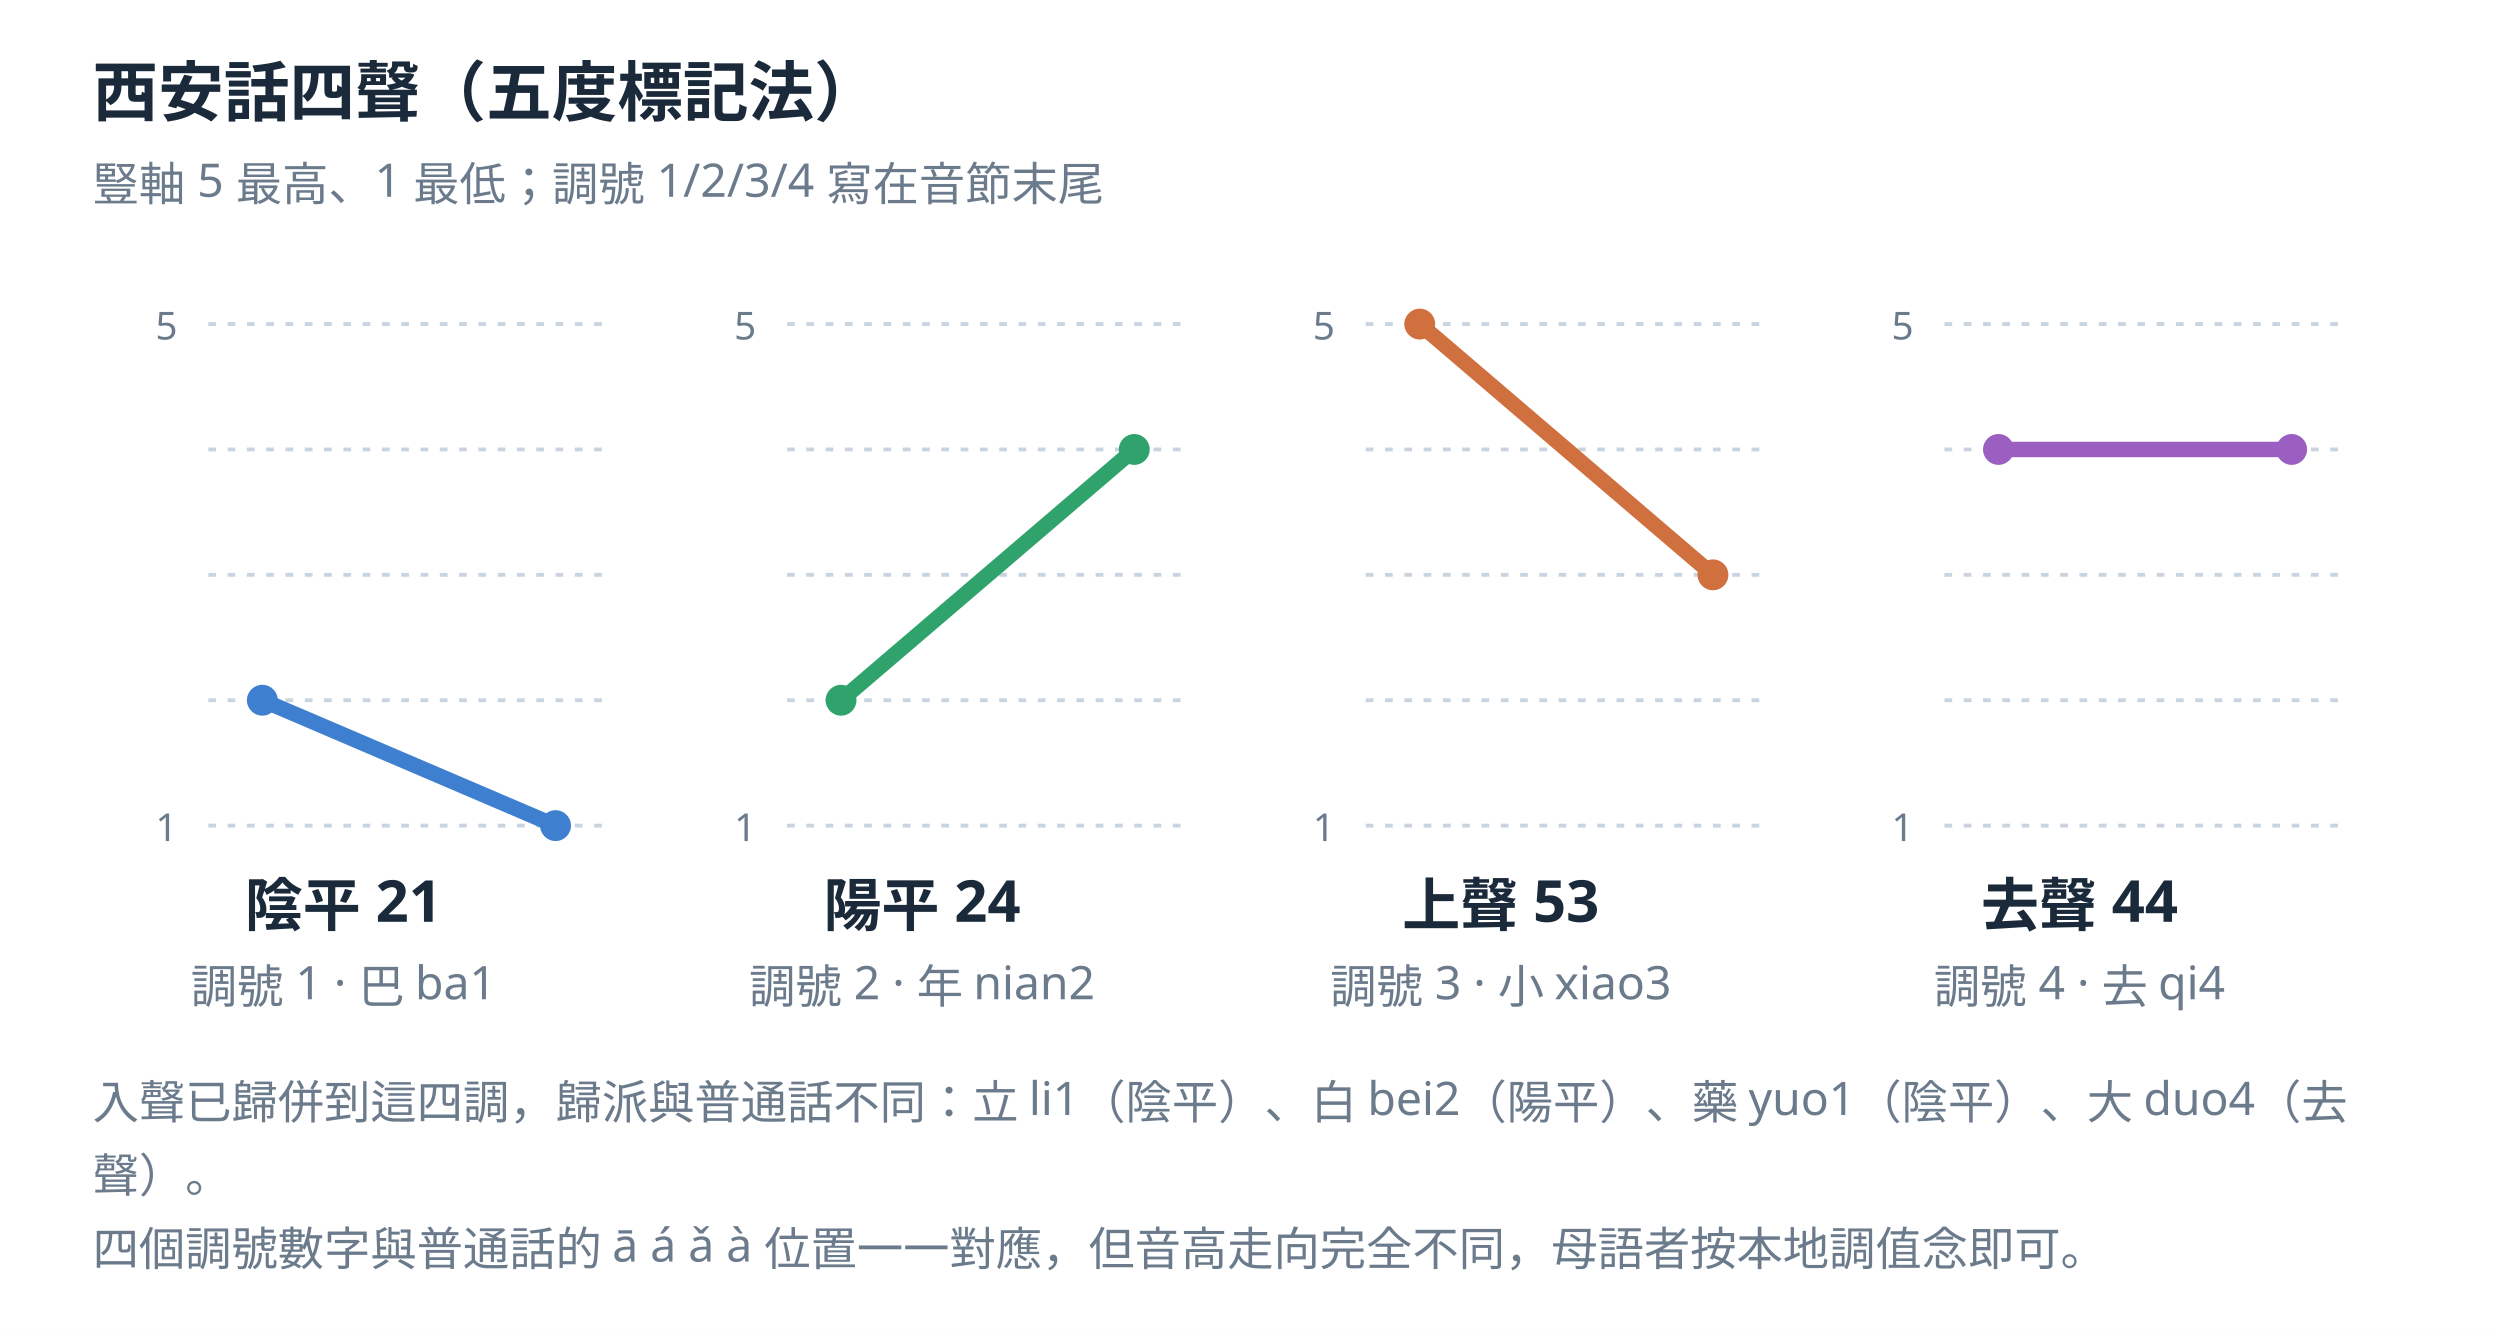
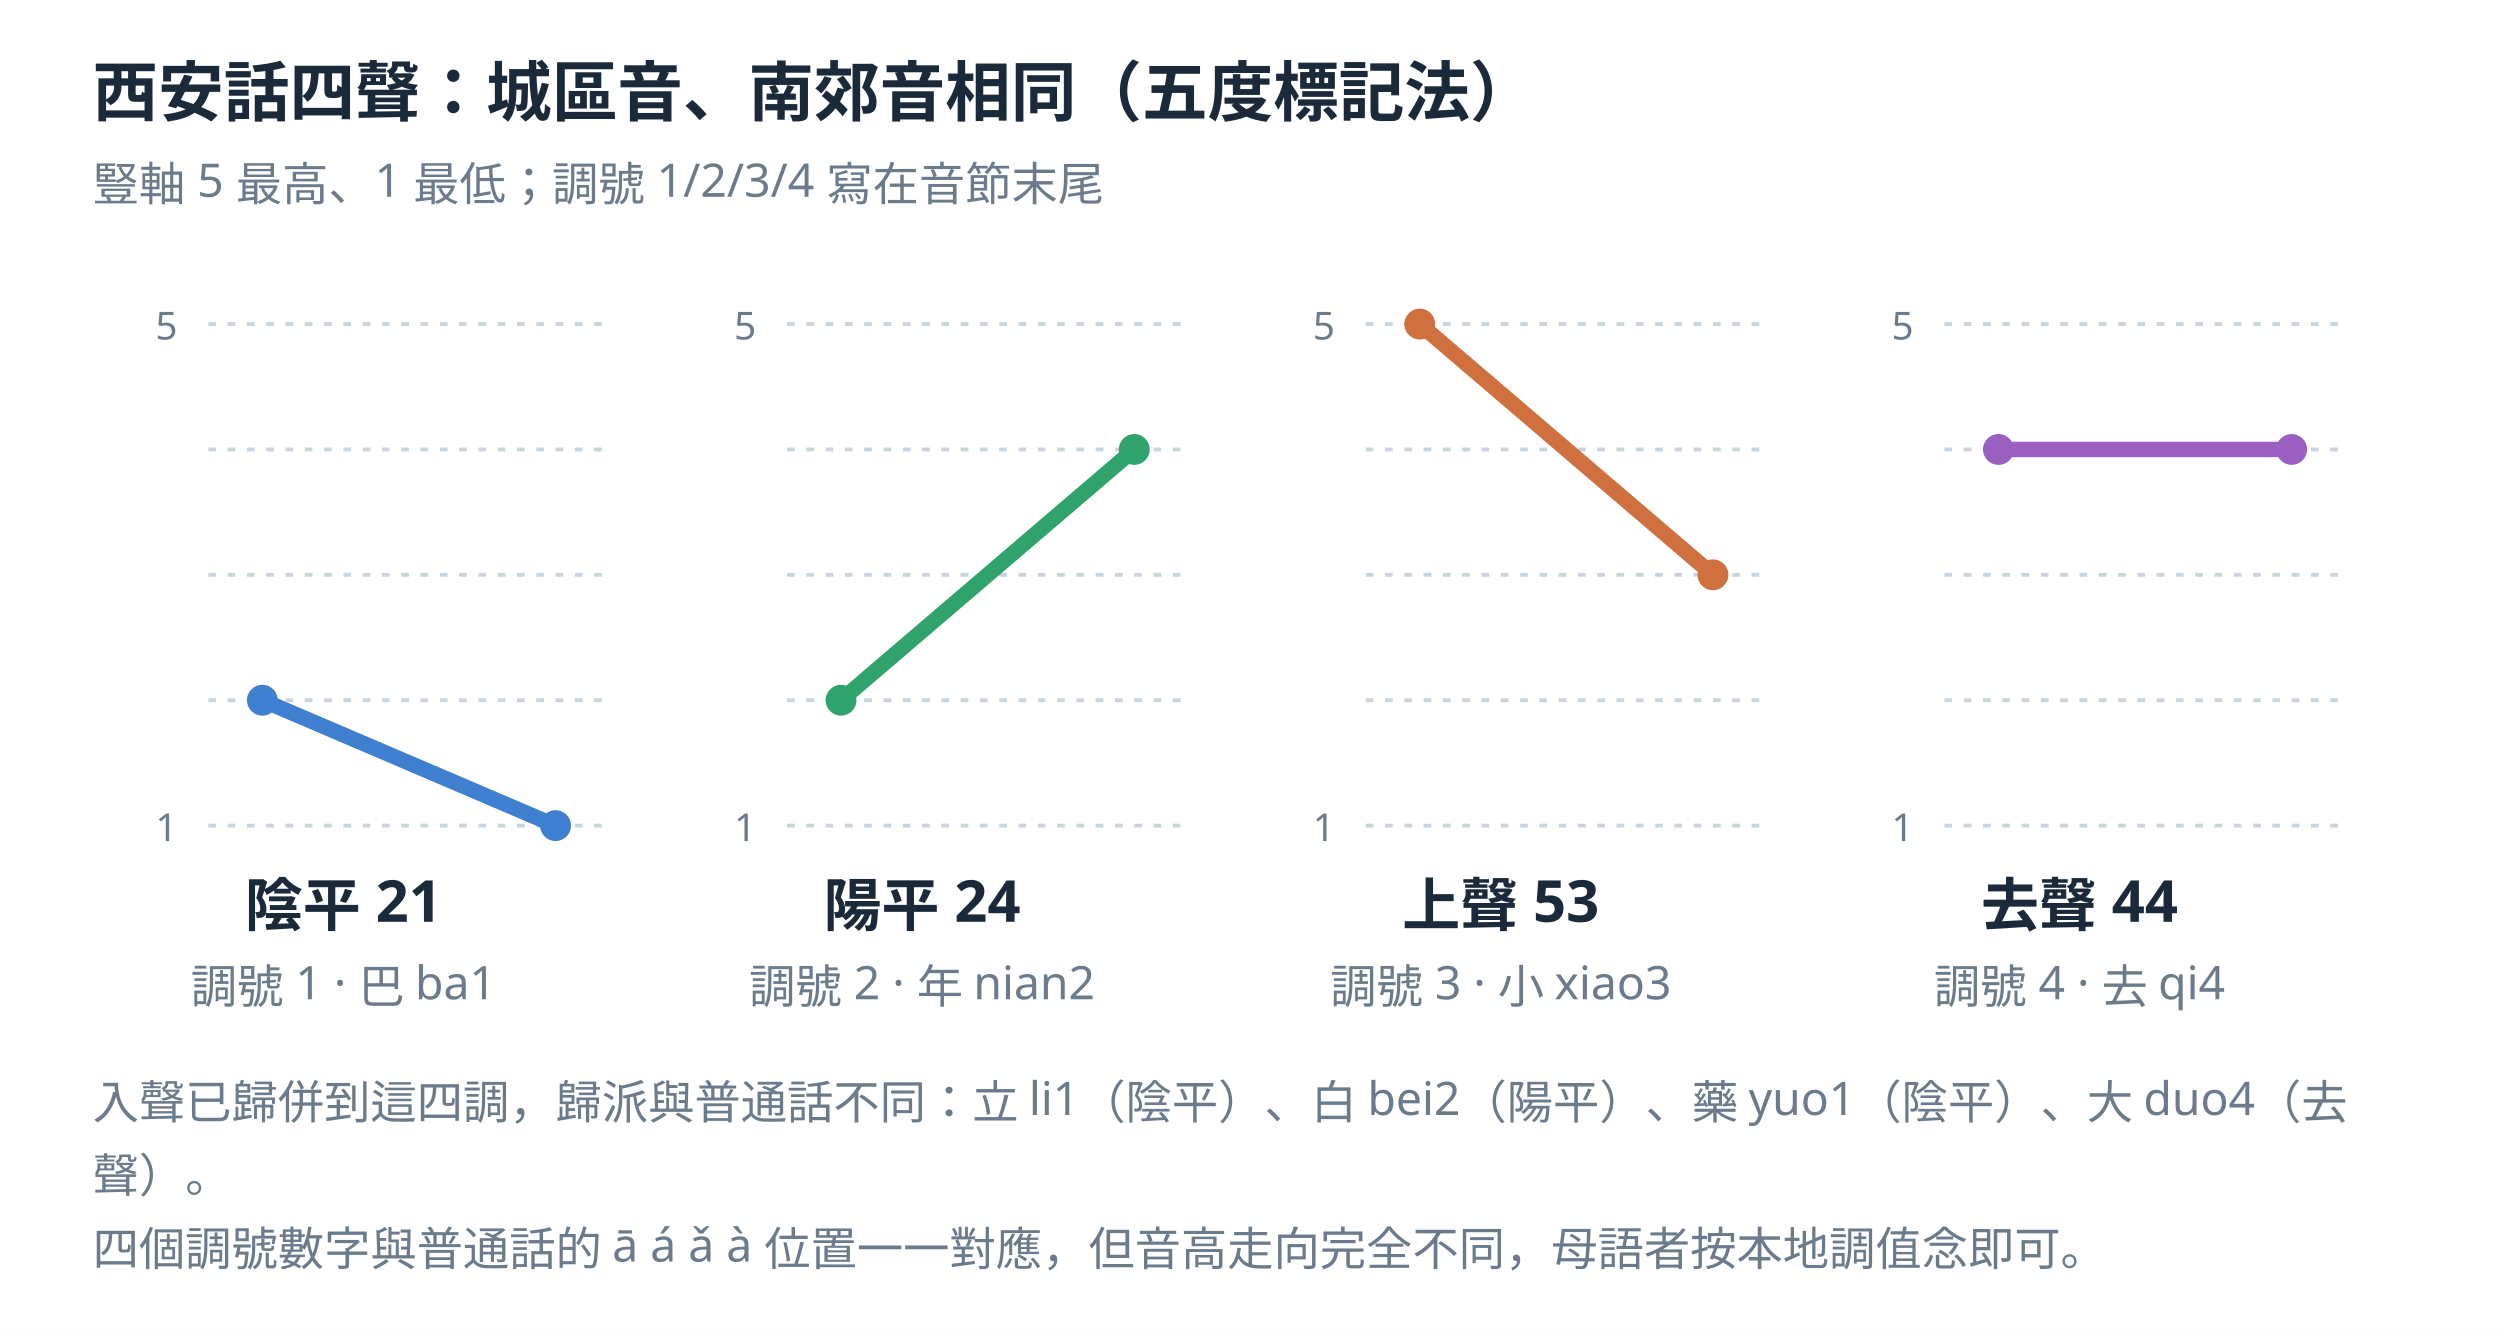
<svg xmlns="http://www.w3.org/2000/svg" width="648" height="346" viewBox="0 0 648 346" font-family="'Noto Sans TC','PingFang TC','Microsoft JhengHei','Noto Sans SC',sans-serif">
  <rect width="648" height="346" fill="#ffffff" />
-   <text x="24" y="30" font-size="17" fill="#1b2a3a" font-weight="bold" text-anchor="start">西安話四聲（五度標記法）</text>
+   <text x="24" y="30" font-size="17" fill="#1b2a3a" font-weight="bold" text-anchor="start">西安話四聲：城區音、南郊音相同（五度標記法）</text>
  <text x="24" y="52" font-size="12" fill="#6b7b8c" font-weight="normal" text-anchor="start">豎軸 5 最高、1 最低；調號 1/2/3/4 寫在音節末尾</text>
  <line x1="54" y1="214" x2="158" y2="214" stroke="#c9d4de" stroke-dasharray="2 3" />
  <line x1="54" y1="181.5" x2="158" y2="181.5" stroke="#c9d4de" stroke-dasharray="2 3" />
  <line x1="54" y1="149" x2="158" y2="149" stroke="#c9d4de" stroke-dasharray="2 3" />
  <line x1="54" y1="116.5" x2="158" y2="116.5" stroke="#c9d4de" stroke-dasharray="2 3" />
  <line x1="54" y1="84" x2="158" y2="84" stroke="#c9d4de" stroke-dasharray="2 3" />
  <text x="46" y="88" font-size="10" fill="#6b7b8c" font-weight="normal" text-anchor="end">5</text>
  <text x="46" y="218" font-size="10" fill="#6b7b8c" font-weight="normal" text-anchor="end">1</text>
  <line x1="68" y1="181.5" x2="144" y2="214" stroke="#3f7fd0" stroke-width="4" stroke-linecap="round" />
  <circle cx="68" cy="181.5" r="4" fill="#3f7fd0" />
  <circle cx="144" cy="214" r="4" fill="#3f7fd0" />
  <text x="89" y="240" font-size="15" fill="#1b2a3a" font-weight="bold" text-anchor="middle">陰平 21</text>
  <text x="89" y="260" font-size="12" fill="#6b7b8c" font-weight="normal" text-anchor="middle">調號 1 · 巴 ba1</text>
  <line x1="204" y1="214" x2="308" y2="214" stroke="#c9d4de" stroke-dasharray="2 3" />
  <line x1="204" y1="181.5" x2="308" y2="181.5" stroke="#c9d4de" stroke-dasharray="2 3" />
  <line x1="204" y1="149" x2="308" y2="149" stroke="#c9d4de" stroke-dasharray="2 3" />
  <line x1="204" y1="116.5" x2="308" y2="116.5" stroke="#c9d4de" stroke-dasharray="2 3" />
  <line x1="204" y1="84" x2="308" y2="84" stroke="#c9d4de" stroke-dasharray="2 3" />
  <text x="196" y="88" font-size="10" fill="#6b7b8c" font-weight="normal" text-anchor="end">5</text>
  <text x="196" y="218" font-size="10" fill="#6b7b8c" font-weight="normal" text-anchor="end">1</text>
  <line x1="218" y1="181.5" x2="294" y2="116.5" stroke="#2fa36b" stroke-width="4" stroke-linecap="round" />
  <circle cx="218" cy="181.5" r="4" fill="#2fa36b" />
  <circle cx="294" cy="116.5" r="4" fill="#2fa36b" />
  <text x="239" y="240" font-size="15" fill="#1b2a3a" font-weight="bold" text-anchor="middle">陽平 24</text>
  <text x="239" y="260" font-size="12" fill="#6b7b8c" font-weight="normal" text-anchor="middle">調號 2 · 年 nian2</text>
  <line x1="354" y1="214" x2="458" y2="214" stroke="#c9d4de" stroke-dasharray="2 3" />
  <line x1="354" y1="181.5" x2="458" y2="181.5" stroke="#c9d4de" stroke-dasharray="2 3" />
  <line x1="354" y1="149" x2="458" y2="149" stroke="#c9d4de" stroke-dasharray="2 3" />
  <line x1="354" y1="116.5" x2="458" y2="116.5" stroke="#c9d4de" stroke-dasharray="2 3" />
  <line x1="354" y1="84" x2="458" y2="84" stroke="#c9d4de" stroke-dasharray="2 3" />
  <text x="346" y="88" font-size="10" fill="#6b7b8c" font-weight="normal" text-anchor="end">5</text>
  <text x="346" y="218" font-size="10" fill="#6b7b8c" font-weight="normal" text-anchor="end">1</text>
  <line x1="368" y1="84" x2="444" y2="149" stroke="#d0703f" stroke-width="4" stroke-linecap="round" />
  <circle cx="368" cy="84" r="4" fill="#d0703f" />
  <circle cx="444" cy="149" r="4" fill="#d0703f" />
  <text x="389" y="240" font-size="15" fill="#1b2a3a" font-weight="bold" text-anchor="middle">上聲 53</text>
  <text x="389" y="260" font-size="12" fill="#6b7b8c" font-weight="normal" text-anchor="middle">調號 3 · 小 xiao3</text>
  <line x1="504" y1="214" x2="608" y2="214" stroke="#c9d4de" stroke-dasharray="2 3" />
  <line x1="504" y1="181.5" x2="608" y2="181.5" stroke="#c9d4de" stroke-dasharray="2 3" />
  <line x1="504" y1="149" x2="608" y2="149" stroke="#c9d4de" stroke-dasharray="2 3" />
  <line x1="504" y1="116.5" x2="608" y2="116.5" stroke="#c9d4de" stroke-dasharray="2 3" />
  <line x1="504" y1="84" x2="608" y2="84" stroke="#c9d4de" stroke-dasharray="2 3" />
  <text x="496" y="88" font-size="10" fill="#6b7b8c" font-weight="normal" text-anchor="end">5</text>
  <text x="496" y="218" font-size="10" fill="#6b7b8c" font-weight="normal" text-anchor="end">1</text>
  <line x1="518" y1="116.5" x2="594" y2="116.5" stroke="#9a5fc0" stroke-width="4" stroke-linecap="round" />
  <circle cx="518" cy="116.5" r="4" fill="#9a5fc0" />
  <circle cx="594" cy="116.5" r="4" fill="#9a5fc0" />
  <text x="539" y="240" font-size="15" fill="#1b2a3a" font-weight="bold" text-anchor="middle">去聲 44</text>
  <text x="539" y="260" font-size="12" fill="#6b7b8c" font-weight="normal" text-anchor="middle">調號 4 · 去 qi4</text>
  <text x="24" y="290" font-size="12" fill="#6b7b8c" font-weight="normal" text-anchor="start">入聲已歸併到這四調，歸派與普通話不同：立 li1（陰平）、白 bei2（陽平）、藥 yuo1（陰平）、大 duo4（去</text>
  <text x="24" y="309" font-size="12" fill="#6b7b8c" font-weight="normal" text-anchor="start">聲）。</text>
  <text x="24" y="328" font-size="12" fill="#6b7b8c" font-weight="normal" text-anchor="start">四個調號數字與普通話的 ā á ǎ à 位置一一對應，但音高走向完全不同，母語者按本地調值念即可。</text>
</svg>
